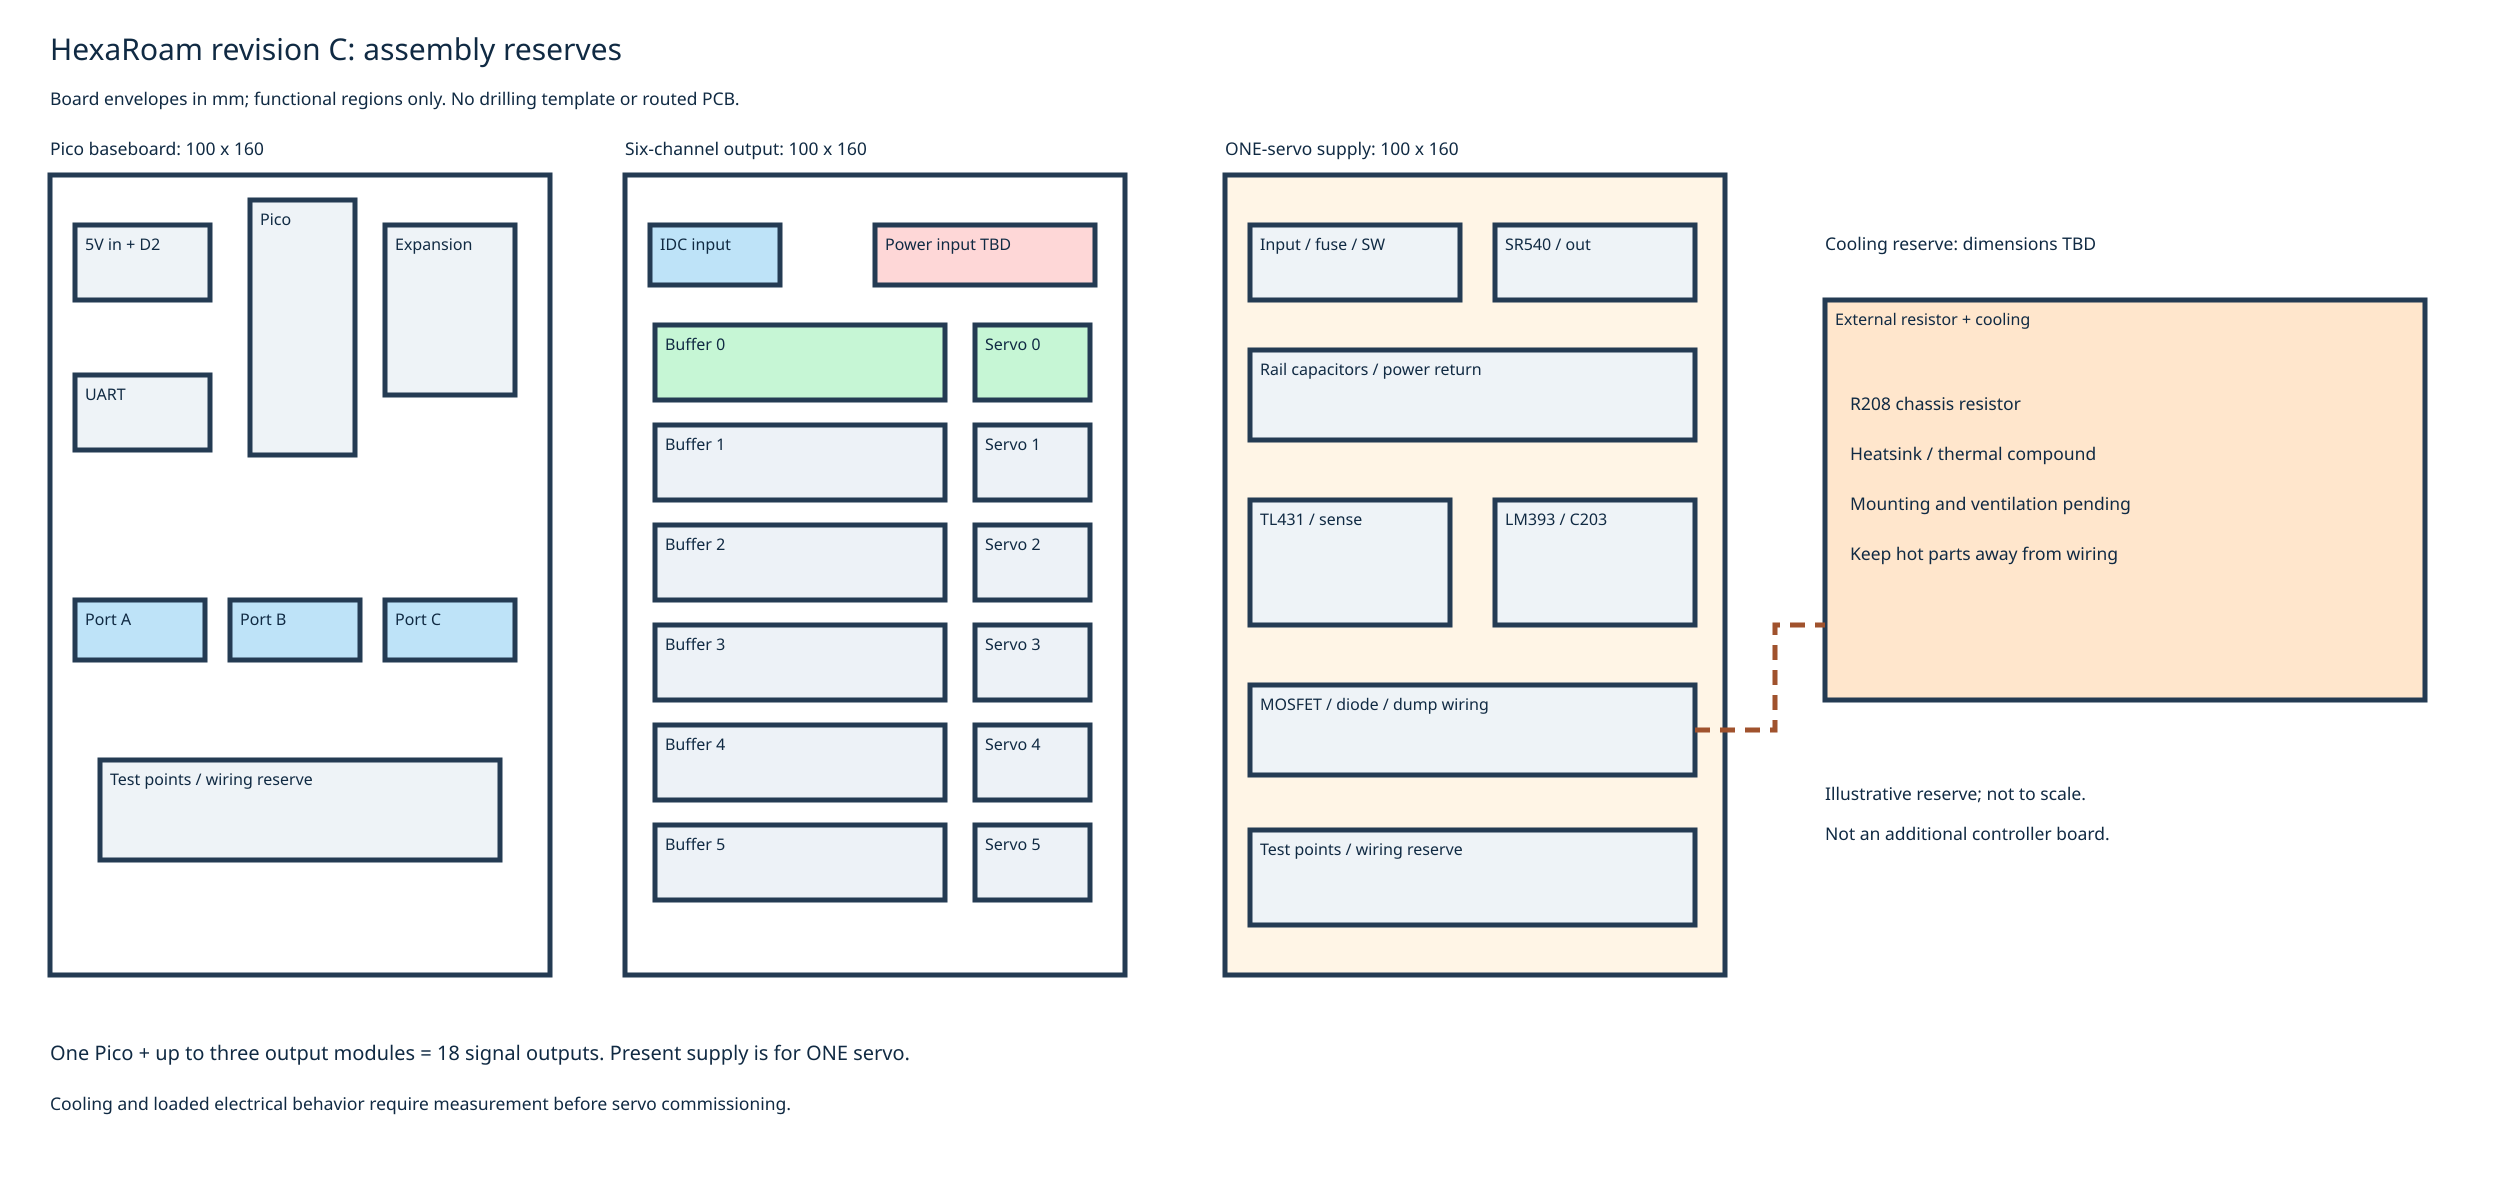
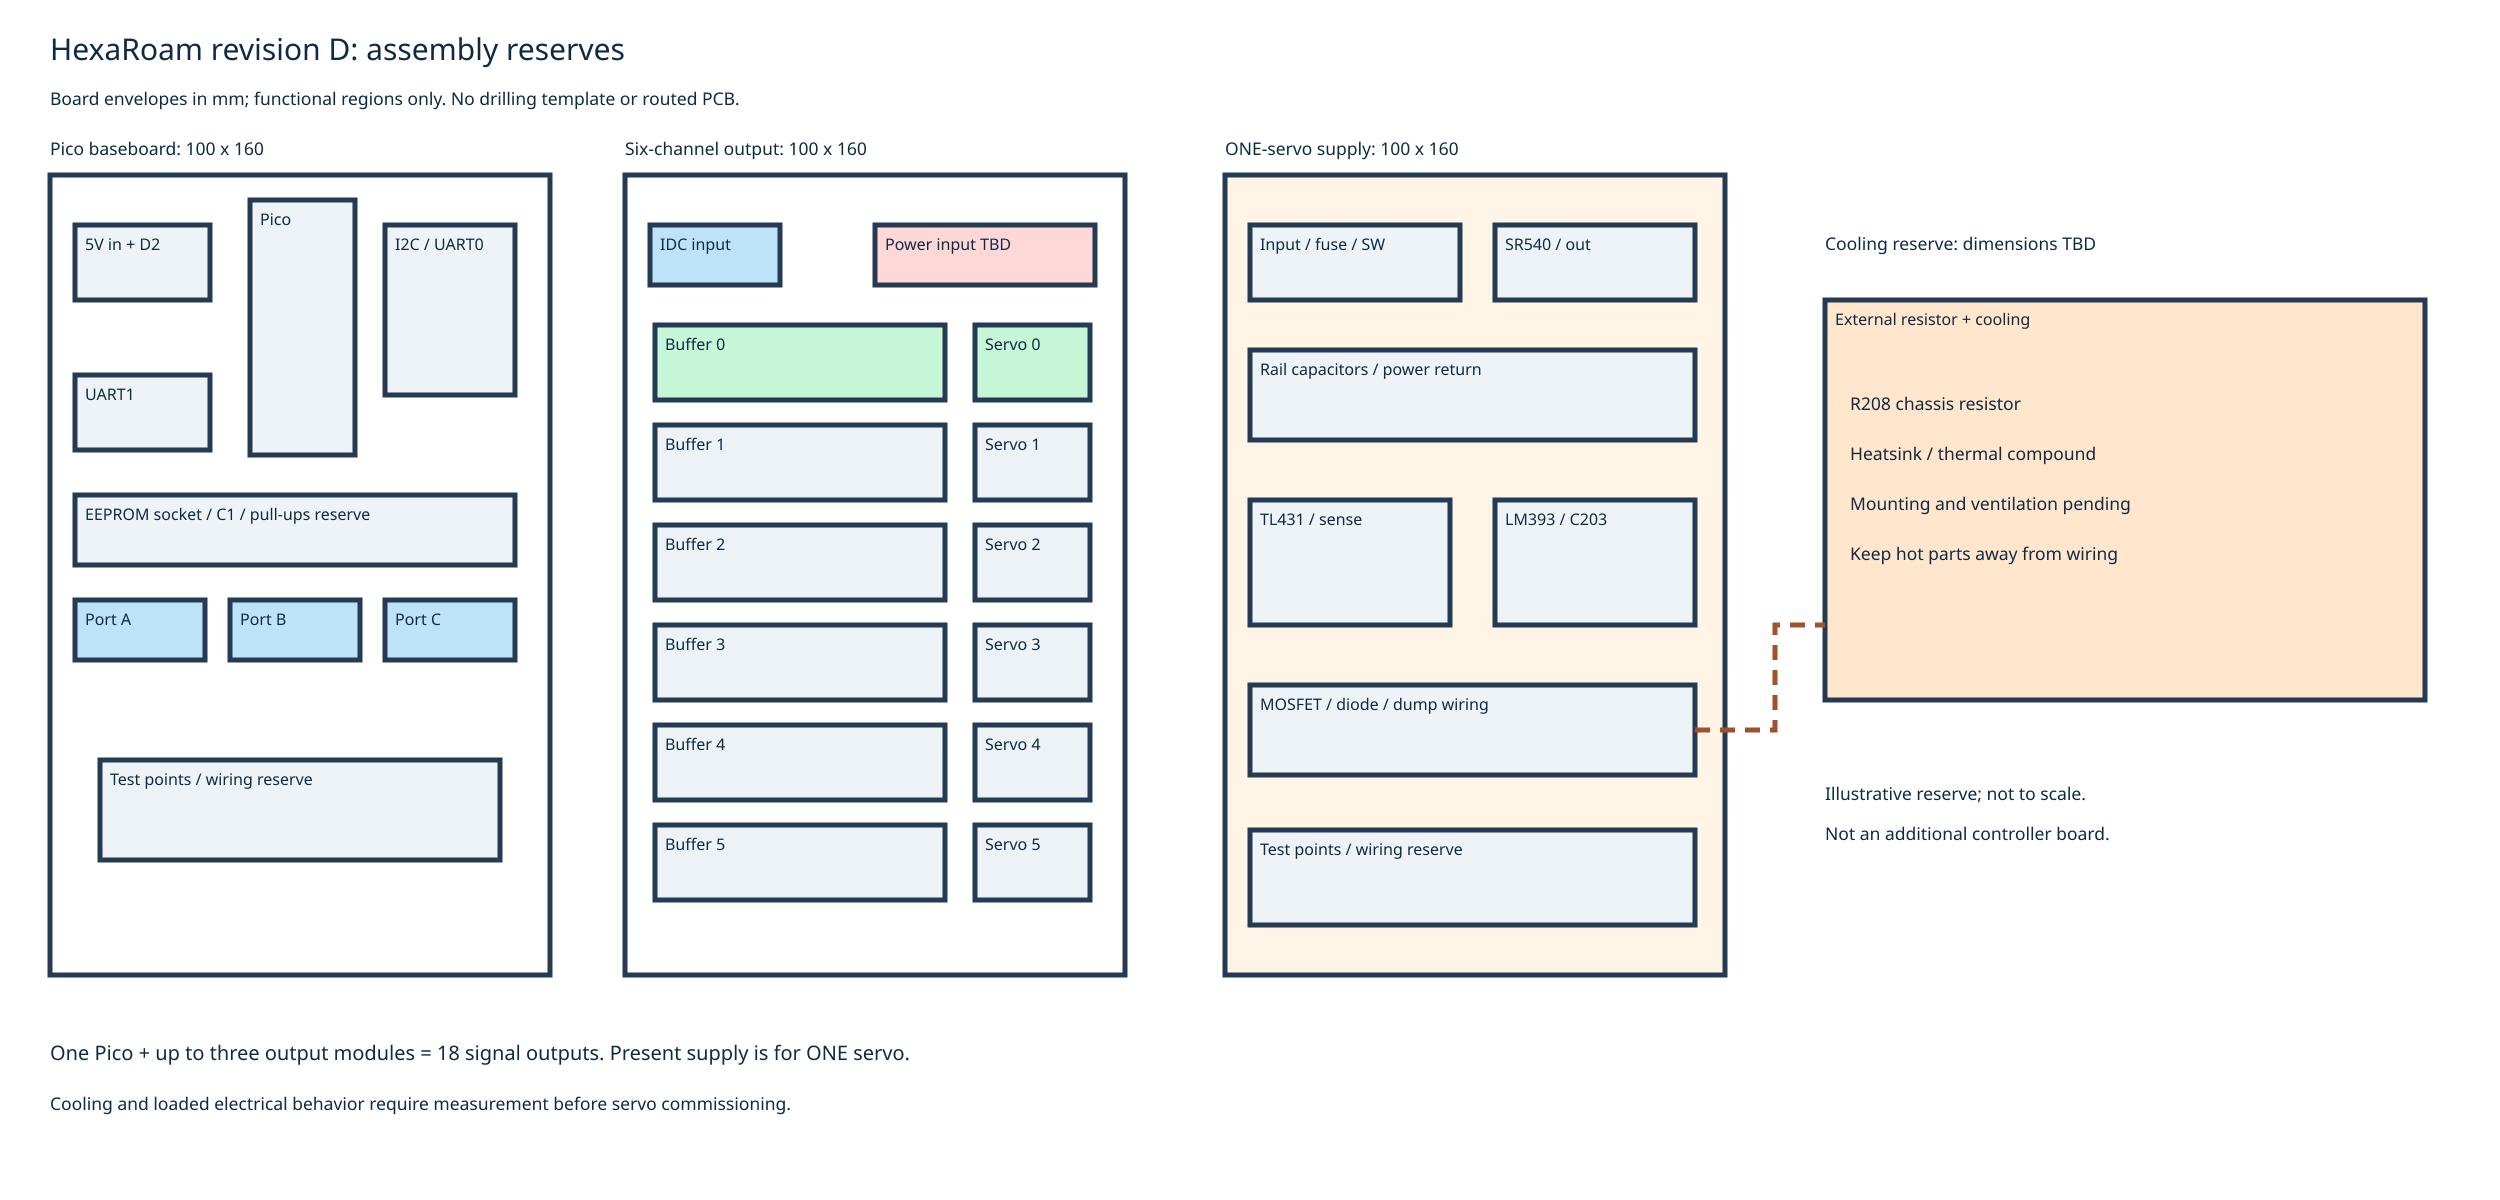
<svg xmlns="http://www.w3.org/2000/svg" width="1500" height="720" viewBox="0 0 500 240">
  <rect width="500" height="240" fill="white" />
  <g font-family="sans-serif" fill="#102a43">
-     <text x="10" y="12" font-size="6">HexaRoam revision C: assembly reserves</text>
+     <text x="10" y="12" font-size="6">HexaRoam revision D: assembly reserves</text>
    <text x="10" y="21" font-size="3.5">Board envelopes in mm; functional regions only. No drilling template or routed PCB.</text>
    <rect x="10" y="35" width="100" height="160" fill="#fff" stroke="#243b53" />
    <text x="12" y="40" font-size="3.2" />
    <text x="10" y="31" font-size="3.5">Pico baseboard: 100 x 160</text>
    <rect x="125" y="35" width="100" height="160" fill="#fff" stroke="#243b53" />
    <text x="127" y="40" font-size="3.2" />
    <text x="125" y="31" font-size="3.5">Six-channel output: 100 x 160</text>
    <rect x="245" y="35" width="100" height="160" fill="#fff5e6" stroke="#243b53" />
    <text x="247" y="40" font-size="3.2" />
    <text x="245" y="31" font-size="3.5">ONE-servo supply: 100 x 160</text>
    <rect x="50" y="40" width="21" height="51" fill="#eef3f7" stroke="#243b53" />
    <text x="52" y="45" font-size="3.2">Pico</text>
    <rect x="15" y="45" width="27" height="15" fill="#eef3f7" stroke="#243b53" />
    <text x="17" y="50" font-size="3.2">5V in + D2</text>
    <rect x="15" y="75" width="27" height="15" fill="#eef3f7" stroke="#243b53" />
-     <text x="17" y="80" font-size="3.2">UART</text>
+     <text x="17" y="80" font-size="3.2">UART1</text>
    <rect x="77" y="45" width="26" height="34" fill="#eef3f7" stroke="#243b53" />
-     <text x="79" y="50" font-size="3.2">Expansion</text>
+     <text x="79" y="50" font-size="3.2">I2C / UART0</text>
+     <rect x="15" y="99" width="88" height="14" fill="#eef3f7" stroke="#243b53" />
+     <text x="17" y="104" font-size="3.2">EEPROM socket / C1 / pull-ups reserve</text>
    <rect x="15" y="120" width="26" height="12" fill="#bee3f8" stroke="#243b53" />
    <text x="17" y="125" font-size="3.2">Port A</text>
    <rect x="46" y="120" width="26" height="12" fill="#bee3f8" stroke="#243b53" />
    <text x="48" y="125" font-size="3.2">Port B</text>
    <rect x="77" y="120" width="26" height="12" fill="#bee3f8" stroke="#243b53" />
    <text x="79" y="125" font-size="3.2">Port C</text>
    <rect x="20" y="152" width="80" height="20" fill="#eef3f7" stroke="#243b53" />
    <text x="22" y="157" font-size="3.2">Test points / wiring reserve</text>
    <rect x="130" y="45" width="26" height="12" fill="#bee3f8" stroke="#243b53" />
    <text x="132" y="50" font-size="3.2">IDC input</text>
    <rect x="175" y="45" width="44" height="12" fill="#fed7d7" stroke="#243b53" />
    <text x="177" y="50" font-size="3.2">Power input TBD</text>
    <rect x="131" y="65" width="58" height="15" fill="#c6f6d5" stroke="#243b53" />
    <text x="133" y="70" font-size="3.2">Buffer 0</text>
    <rect x="195" y="65" width="23" height="15" fill="#c6f6d5" stroke="#243b53" />
    <text x="197" y="70" font-size="3.2">Servo 0</text>
    <rect x="131" y="85" width="58" height="15" fill="#edf2f7" stroke="#243b53" />
    <text x="133" y="90" font-size="3.2">Buffer 1</text>
    <rect x="195" y="85" width="23" height="15" fill="#edf2f7" stroke="#243b53" />
    <text x="197" y="90" font-size="3.2">Servo 1</text>
    <rect x="131" y="105" width="58" height="15" fill="#edf2f7" stroke="#243b53" />
    <text x="133" y="110" font-size="3.2">Buffer 2</text>
    <rect x="195" y="105" width="23" height="15" fill="#edf2f7" stroke="#243b53" />
    <text x="197" y="110" font-size="3.2">Servo 2</text>
    <rect x="131" y="125" width="58" height="15" fill="#edf2f7" stroke="#243b53" />
    <text x="133" y="130" font-size="3.2">Buffer 3</text>
    <rect x="195" y="125" width="23" height="15" fill="#edf2f7" stroke="#243b53" />
    <text x="197" y="130" font-size="3.2">Servo 3</text>
    <rect x="131" y="145" width="58" height="15" fill="#edf2f7" stroke="#243b53" />
    <text x="133" y="150" font-size="3.2">Buffer 4</text>
    <rect x="195" y="145" width="23" height="15" fill="#edf2f7" stroke="#243b53" />
    <text x="197" y="150" font-size="3.2">Servo 4</text>
    <rect x="131" y="165" width="58" height="15" fill="#edf2f7" stroke="#243b53" />
    <text x="133" y="170" font-size="3.2">Buffer 5</text>
    <rect x="195" y="165" width="23" height="15" fill="#edf2f7" stroke="#243b53" />
    <text x="197" y="170" font-size="3.2">Servo 5</text>
    <rect x="250" y="45" width="42" height="15" fill="#eef3f7" stroke="#243b53" />
    <text x="252" y="50" font-size="3.2">Input / fuse / SW</text>
    <rect x="299" y="45" width="40" height="15" fill="#eef3f7" stroke="#243b53" />
    <text x="301" y="50" font-size="3.2">SR540 / out</text>
    <rect x="250" y="70" width="89" height="18" fill="#eef3f7" stroke="#243b53" />
    <text x="252" y="75" font-size="3.2">Rail capacitors / power return</text>
    <rect x="250" y="100" width="40" height="25" fill="#eef3f7" stroke="#243b53" />
    <text x="252" y="105" font-size="3.2">TL431 / sense</text>
    <rect x="299" y="100" width="40" height="25" fill="#eef3f7" stroke="#243b53" />
    <text x="301" y="105" font-size="3.2">LM393 / C203</text>
    <rect x="250" y="137" width="89" height="18" fill="#eef3f7" stroke="#243b53" />
    <text x="252" y="142" font-size="3.2">MOSFET / diode / dump wiring</text>
    <rect x="250" y="166" width="89" height="19" fill="#eef3f7" stroke="#243b53" />
    <text x="252" y="171" font-size="3.2">Test points / wiring reserve</text>
    <rect x="365" y="60" width="120" height="80" fill="#ffe6cc" stroke="#243b53" />
    <text x="367" y="65" font-size="3.2">External resistor + cooling</text>
    <text x="365" y="50" font-size="3.5">Cooling reserve: dimensions TBD</text>
    <text x="370" y="82" font-size="3.5">R208 chassis resistor</text>
    <text x="370" y="92" font-size="3.5">Heatsink / thermal compound</text>
    <text x="370" y="102" font-size="3.5">Mounting and ventilation pending</text>
    <text x="370" y="112" font-size="3.5">Keep hot parts away from wiring</text>
    <path d="M 339 146 H 355 V 125 H 365" fill="none" stroke="#a0522d" stroke-dasharray="3 2" />
    <text x="365" y="160" font-size="3.5">Illustrative reserve; not to scale.</text>
    <text x="365" y="168" font-size="3.5">Not an additional controller board.</text>
    <text x="10" y="212" font-size="4">One Pico + up to three output modules = 18 signal outputs. Present supply is for ONE servo.</text>
    <text x="10" y="222" font-size="3.5">Cooling and loaded electrical behavior require measurement before servo commissioning.</text>
  </g>
</svg>
